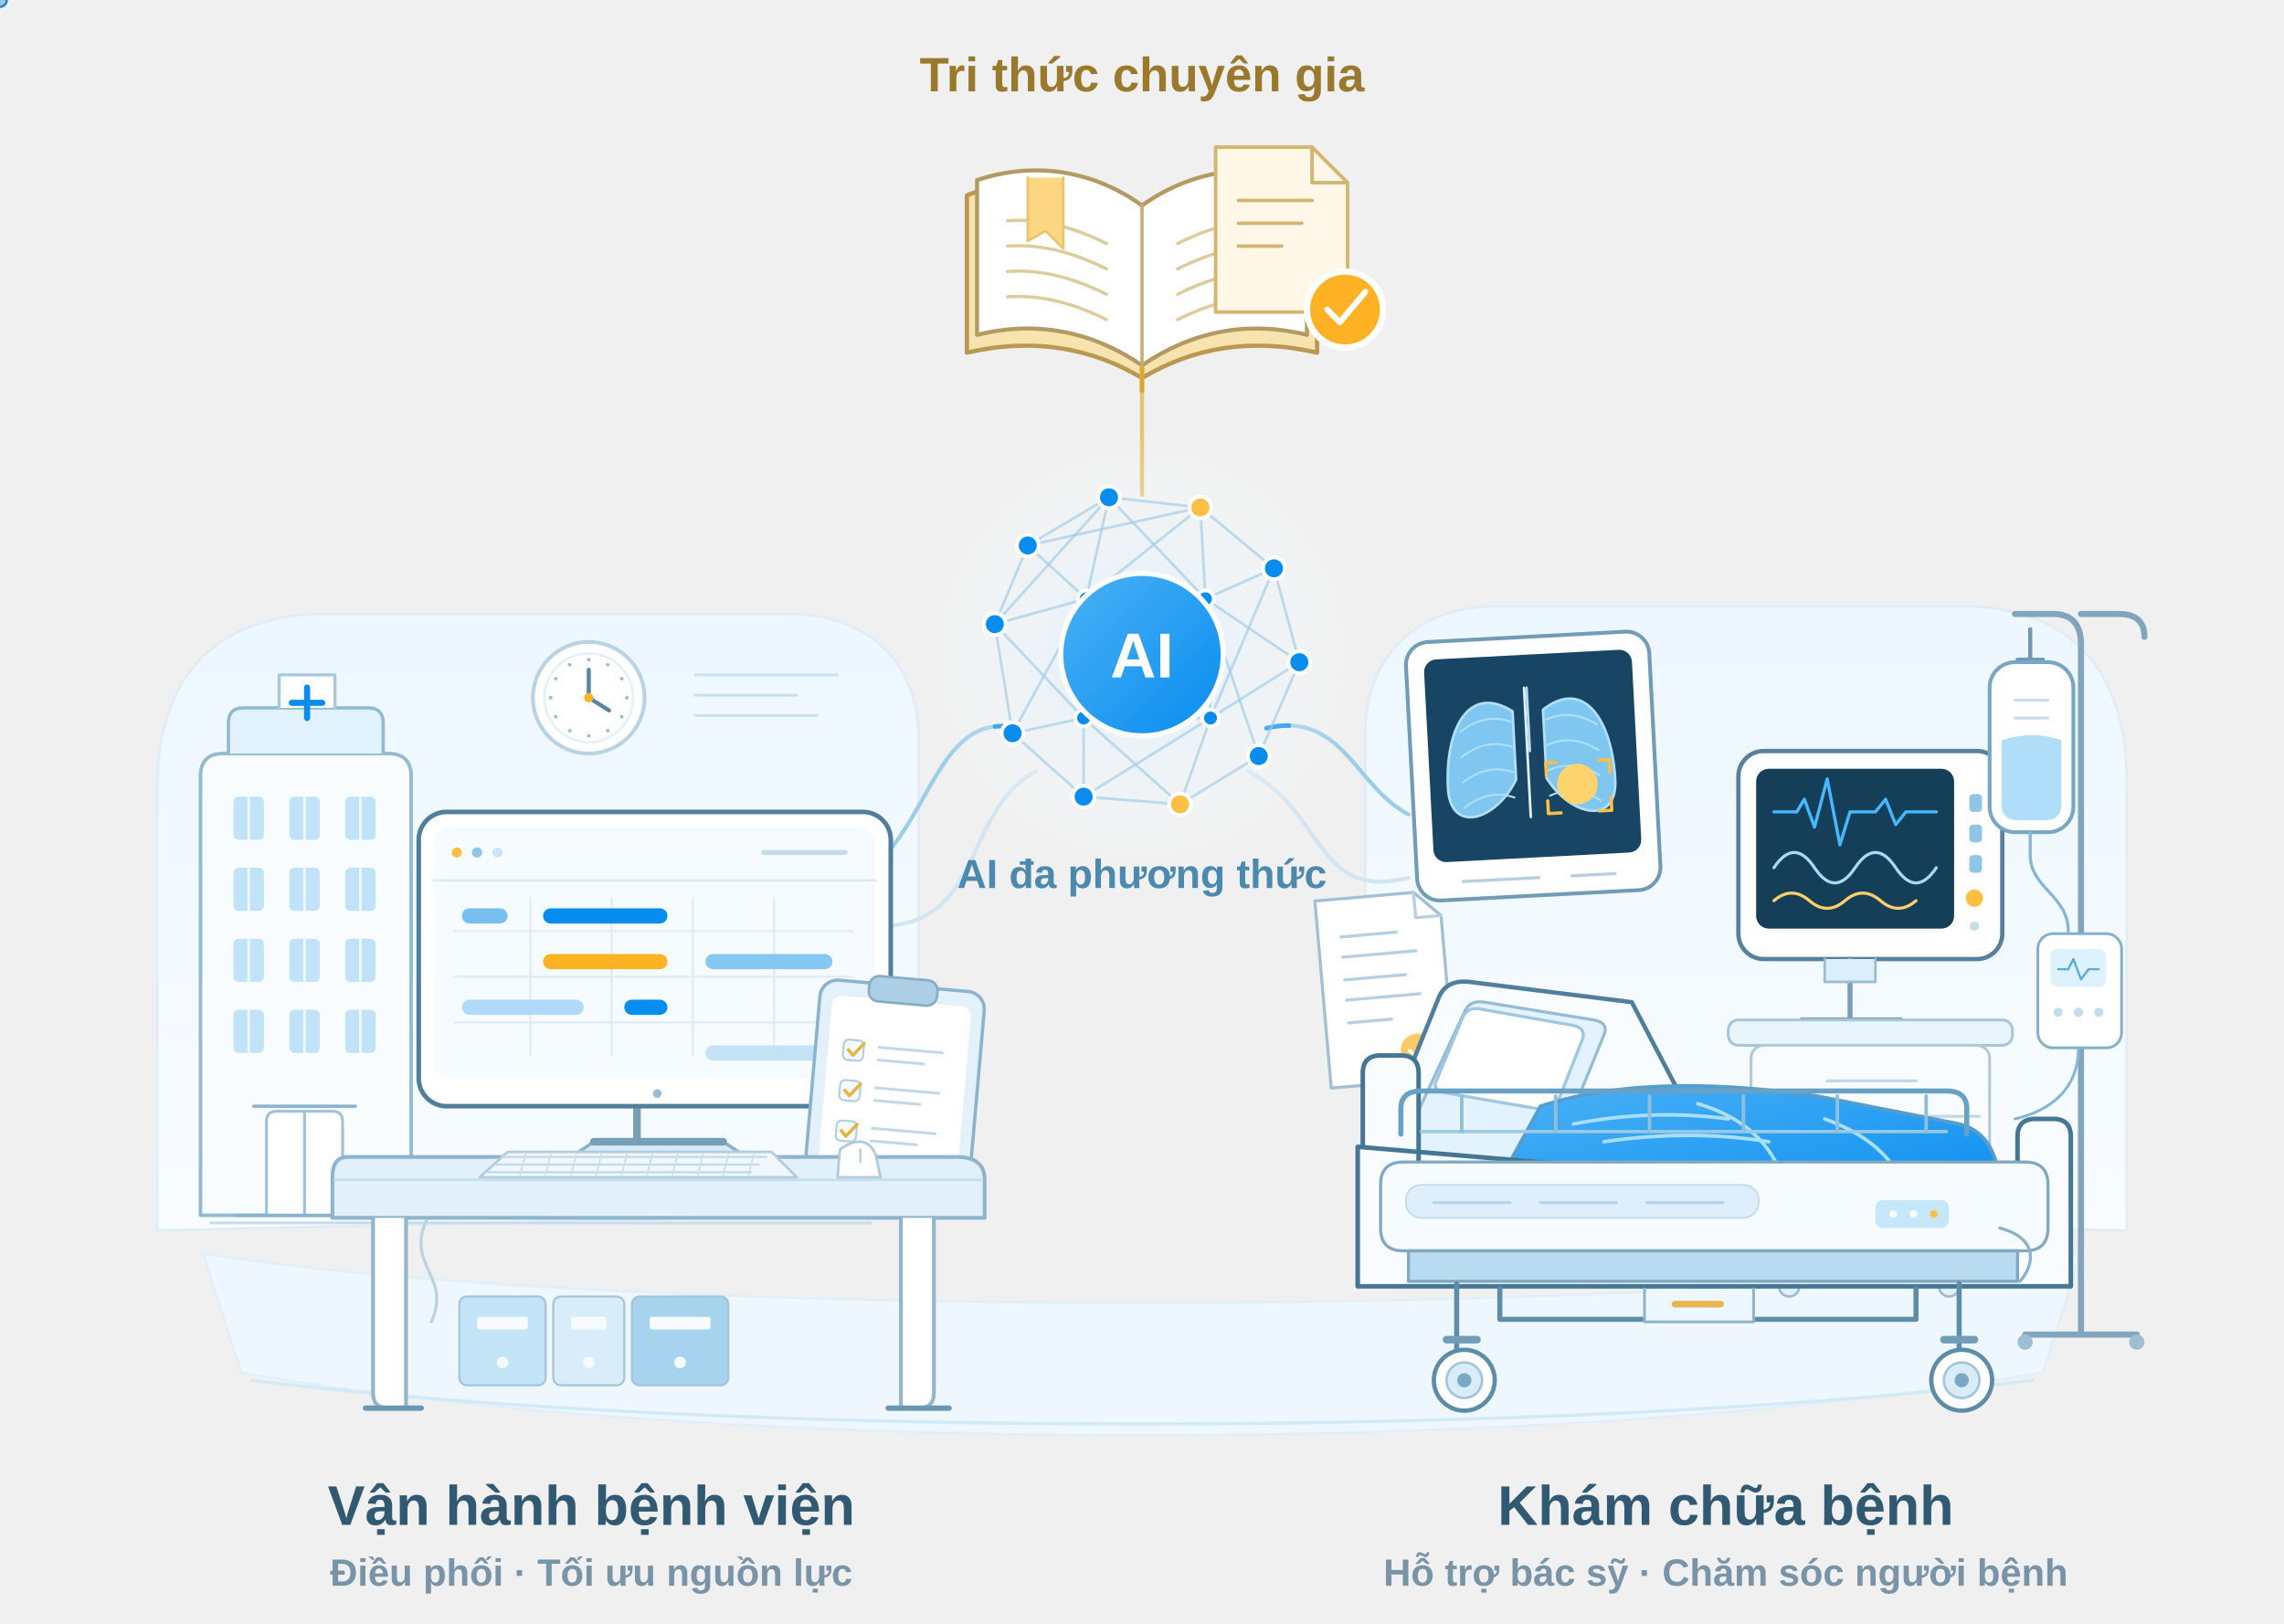
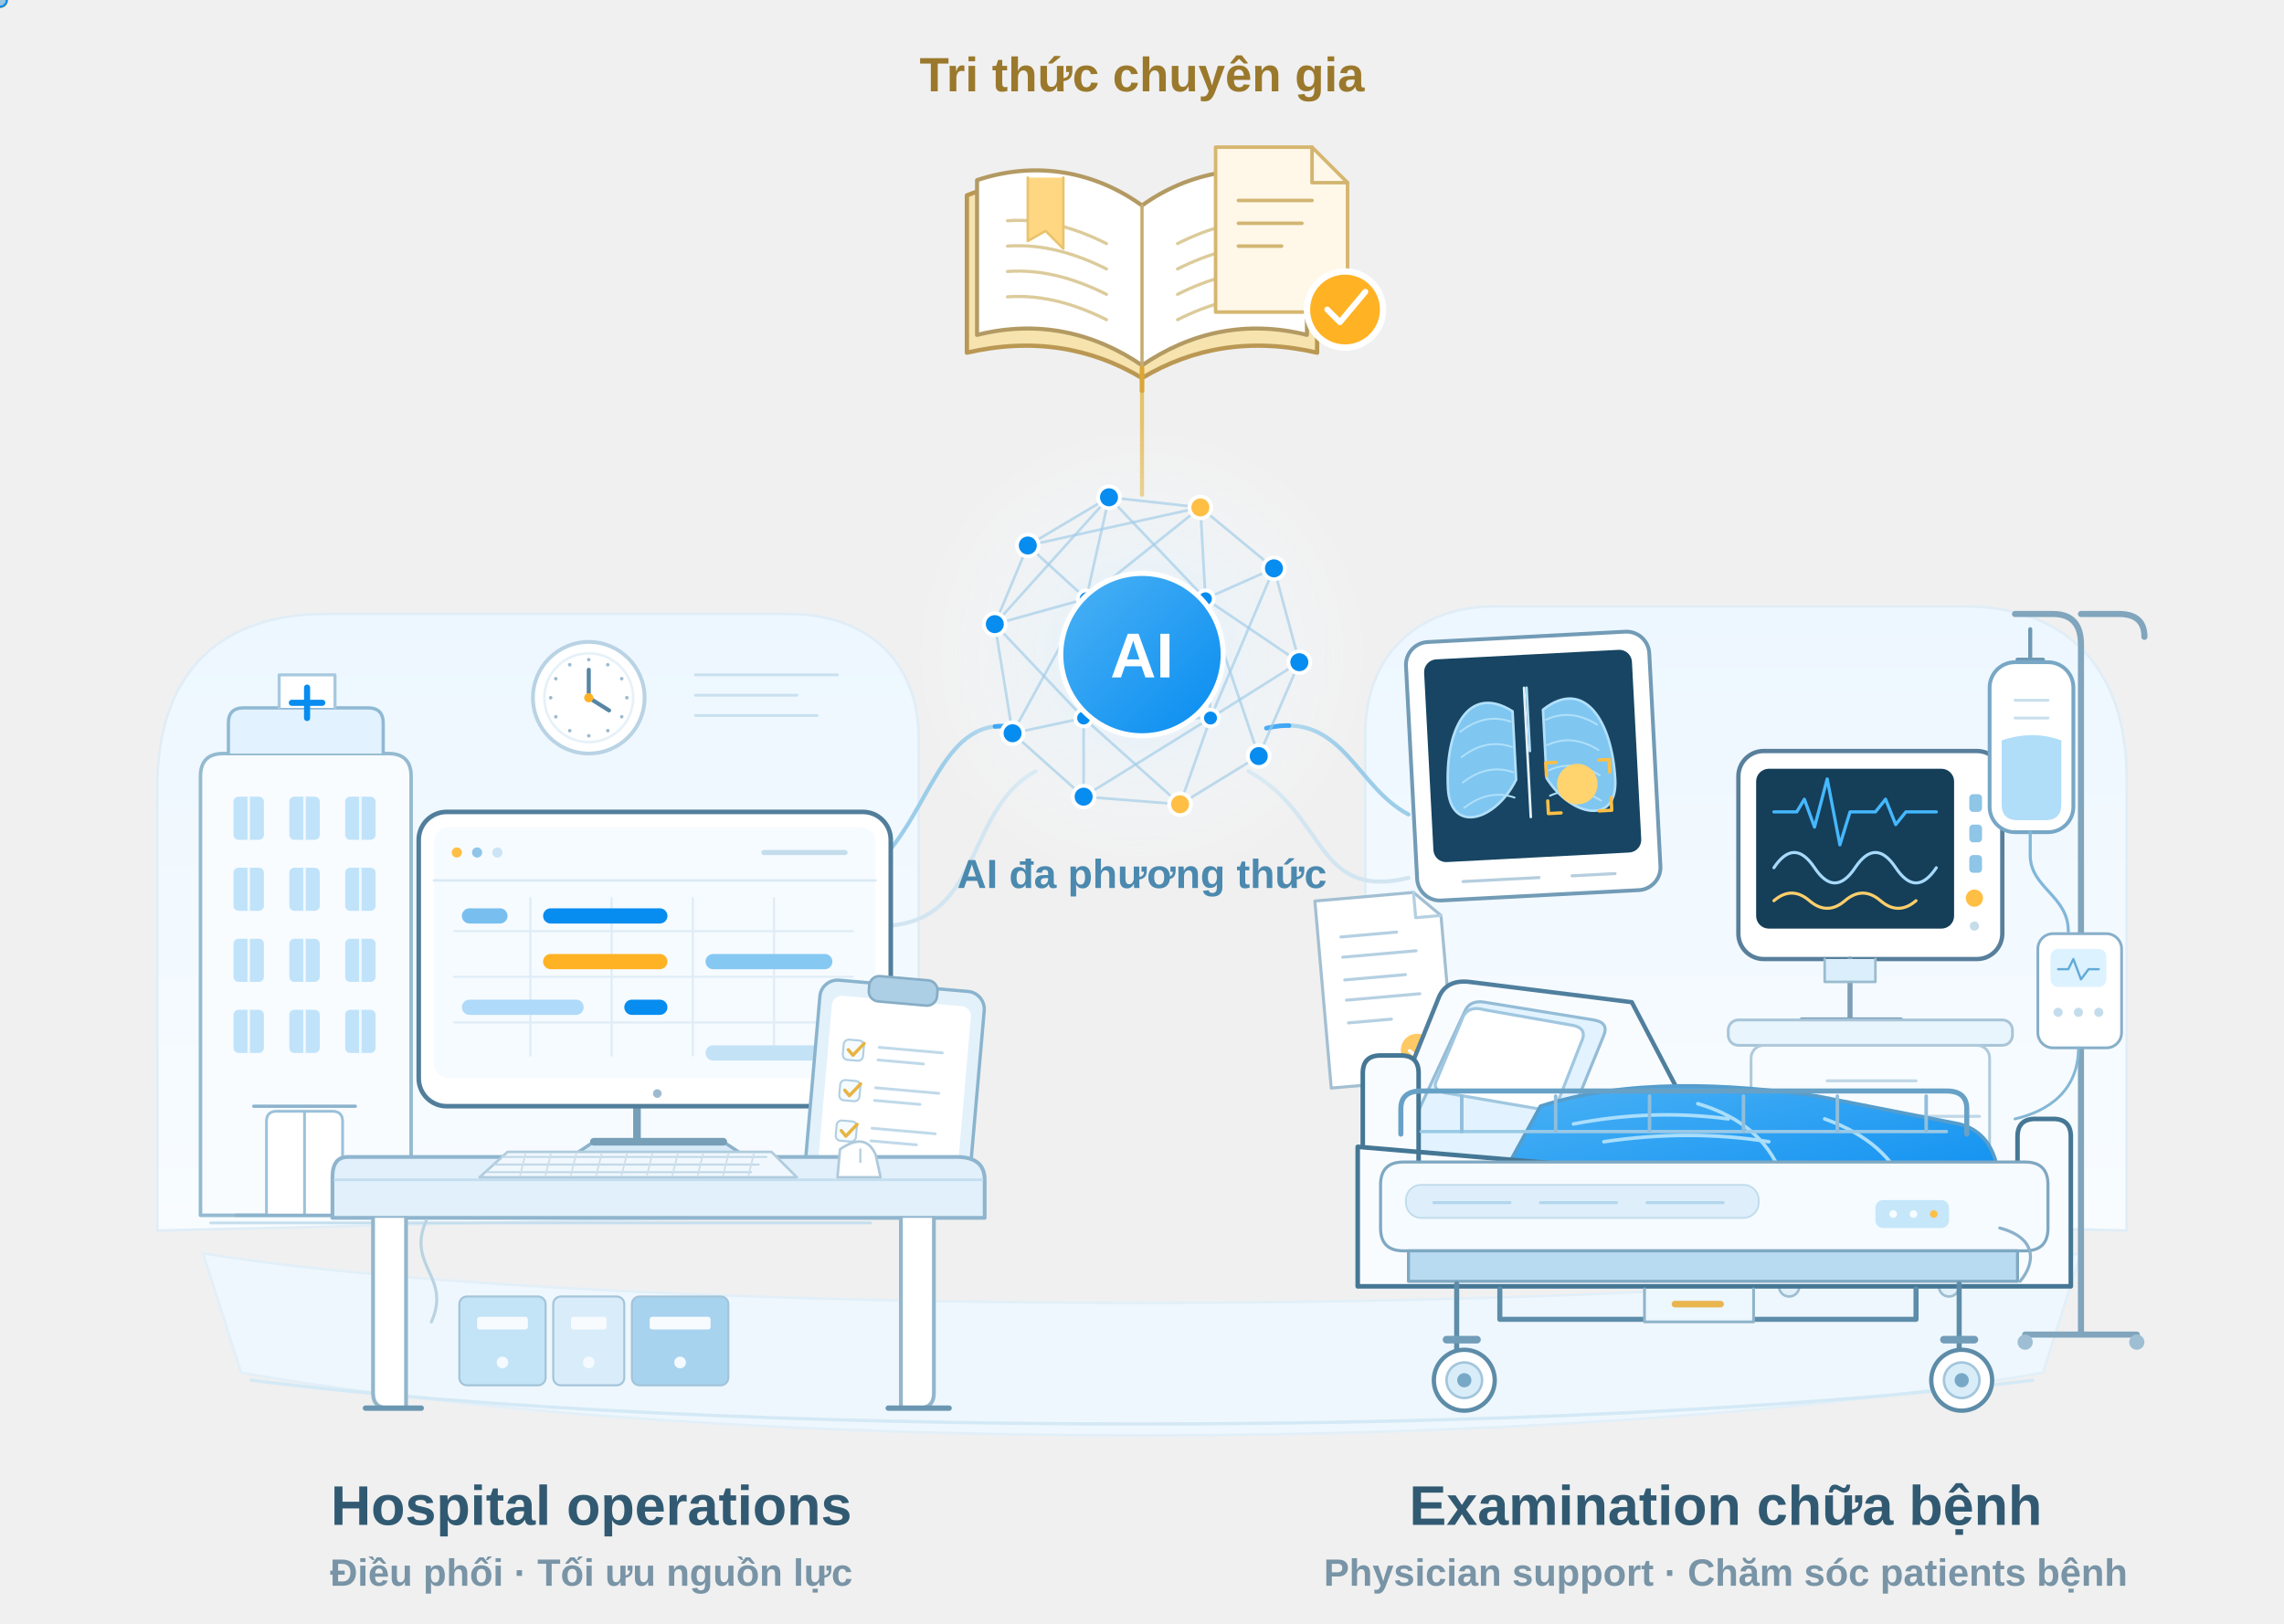
<svg xmlns="http://www.w3.org/2000/svg" xmlns:xlink="http://www.w3.org/1999/xlink" class="mc-ai-scene mc-h17" viewBox="0 0 900 640" role="img" aria-labelledby="mc-h17-title mc-h17-desc">
  <style>
.mc-h17 text{font-family:"Nunito Sans",Arial,sans-serif}
.mc-h17-live{animation:mcH17Live 5s ease-in-out infinite;animation-delay:var(--delay,0s)}
.mc-h17-allocation{transform-box:fill-box;transform-origin:left center;animation:mcH17Allocation 8s ease-in-out infinite}
.mc-h17-ecg{stroke-dasharray:150;animation:mcH17ECG 7.6s ease-in-out infinite}
.mc-h17-xai{animation:mcH17XAI 7.6s ease-in-out infinite}
.mc-h17-verified{stroke-dasharray:25;animation:mcH17Verified 7s ease-in-out infinite}
.mc-h17-flow{stroke-dasharray:9 85;animation:mcH17Flow 8s linear infinite}
.mc-h17-minute{transform-box:fill-box;transform-origin:2px 12px;animation:mcH17Minute 60s linear infinite}
@keyframes mcH17Live{0%,100%{opacity:.45}40%,70%{opacity:1}}
@keyframes mcH17Allocation{0%,10%,100%{transform:scaleX(.6)}40%,80%{transform:scaleX(1)}}
@keyframes mcH17ECG{0%,7%{stroke-dashoffset:150}66%,85%{stroke-dashoffset:0}100%{stroke-dashoffset:-150}}
@keyframes mcH17XAI{0%,100%{opacity:.35}40%,75%{opacity:.85}}
@keyframes mcH17Verified{0%,15%{stroke-dashoffset:25}45%,100%{stroke-dashoffset:0}}
@keyframes mcH17Flow{to{stroke-dashoffset:-188}}
@keyframes mcH17Minute{to{transform:rotate(360deg)}}
@media(prefers-reduced-motion:reduce){.mc-h17 *{animation:none!important}.mc-h17-packets{display:none}.mc-h17-ecg,.mc-h17-verified{stroke-dashoffset:0}}
@media print{.mc-h17 *{animation:none!important}.mc-h17-packets{display:none}.mc-h17-ecg,.mc-h17-verified{stroke-dashoffset:0}}
</style>
  <defs>
    <linearGradient id="mc-h17-wall" x1="0" y1="0" x2="0" y2="1">
      <stop stop-color="#edf7ff" />
      <stop offset="1" stop-color="#f8fcff" />
    </linearGradient>
    <linearGradient id="mc-h17-blue" x1="0" y1="0" x2="1" y2="1">
      <stop stop-color="#4cb2f5" />
      <stop offset="1" stop-color="#078cf0" />
    </linearGradient>
    <linearGradient id="mc-h17-gold" x1="0" y1="0" x2="1" y2="1">
      <stop stop-color="#ffe4a5" />
      <stop offset="1" stop-color="#ffbf45" />
    </linearGradient>
    <radialGradient id="mc-h17-core-wash">
      <stop stop-color="#d7efff" stop-opacity=".8" />
      <stop offset="1" stop-color="#fff" stop-opacity="0" />
    </radialGradient>
    <path id="mc-h17-expert-route" d="M450 145C450 164 450 177 450 195" />
    <path id="mc-h17-ops-route" d="M401 287C371 280 367 321 345 341" />
    <path id="mc-h17-care-route" d="M499 287C529 280 534 310 555 321" />
    <path id="mc-h17-ops-return" d="M345 365C388 366 379 320 408 304" />
    <path id="mc-h17-care-return" d="M555 346C518 355 523 321 492 304" />
  </defs>
  <path d="M62 485V310C62 264 88 242 128 242H311C342 242 362 261 362 291V478Z" fill="url(#mc-h17-wall)" stroke="#e0edf6" stroke-width="1" stroke-linecap="round" stroke-linejoin="round" />
  <path d="M538 478V289C538 258 559 239 589 239H774C815 239 838 264 838 307V485Z" fill="url(#mc-h17-wall)" stroke="#e0edf6" stroke-width="1" stroke-linecap="round" stroke-linejoin="round" />
  <path d="M80 494C240 520 660 520 820 494L805 541C617 574 283 574 95 541Z" fill="#eef7fd" stroke="#e2eff8" stroke-width="1" stroke-linecap="round" stroke-linejoin="round" />
  <path d="M99 544C282 567 615 567 801 544" fill="none" stroke="#d4e9f6" stroke-width="1.3" stroke-linecap="round" stroke-linejoin="round" />
  <path d="M83 482h260m214 0h259" fill="none" stroke="#c5deed" stroke-width="1.1" stroke-linecap="round" stroke-linejoin="round" />
  <text x="450" y="36" font-size="19" fill="#9b792c" font-weight="750" text-anchor="middle">Tri thức chuyên gia</text>
  <path d="M381 77C406 67 430 72 450 85 470 72 494 67 519 77V139C493 133 470 137 450 149 430 137 407 133 381 139Z" fill="#f6e3ae" stroke="#ba9853" stroke-width="1.7" stroke-linecap="round" stroke-linejoin="round" />
  <path d="M385 71C409 63 432 68 450 81 468 68 492 63 515 71V132C491 126 469 131 450 144 431 131 409 126 385 132Z" fill="#fff" stroke="#b39a63" stroke-width="1.6" stroke-linecap="round" stroke-linejoin="round" />
  <path d="M450 81v63" fill="none" stroke="#c5ac73" stroke-width="1.3" stroke-linecap="round" stroke-linejoin="round" />
  <path d="M397 87c14-1 27 3 39 9m28 0c12-6 25-10 39-9" fill="none" stroke="#dccb9b" stroke-width="1.25" stroke-linecap="round" stroke-linejoin="round" />
  <path d="M397 97c14-1 27 3 39 9m28 0c12-6 25-10 39-9" fill="none" stroke="#dccb9b" stroke-width="1.25" stroke-linecap="round" stroke-linejoin="round" />
  <path d="M397 107c14-1 27 3 39 9m28 0c12-6 25-10 39-9" fill="none" stroke="#dccb9b" stroke-width="1.25" stroke-linecap="round" stroke-linejoin="round" />
  <path d="M397 117c14-1 27 3 39 9m28 0c12-6 25-10 39-9" fill="none" stroke="#dccb9b" stroke-width="1.25" stroke-linecap="round" stroke-linejoin="round" />
  <path d="M405 70v25l7-4 7 7V70" fill="#ffd782" stroke="#eac36e" stroke-width="1" stroke-linecap="round" stroke-linejoin="round" />
  <path d="M479 58h38l14 14v51h-52Z" fill="#fff8e9" stroke="#d6b66f" stroke-width="1.4" stroke-linecap="round" stroke-linejoin="round" />
  <path d="M517 58v14h14m-43 7h29m-29 9h25m-25 9h17" fill="none" stroke="#d2b572" stroke-width="1.4" stroke-linecap="round" stroke-linejoin="round" />
  <circle cx="530" cy="122" r="15" fill="#ffb224" stroke="#fff" stroke-width="2.5" />
  <path d="m523 122 5 5 10-12" fill="none" stroke="#fff" stroke-width="2.3" stroke-linecap="round" stroke-linejoin="round" class="mc-h17-verified" />
  <use href="#mc-h17-expert-route" xlink:href="#mc-h17-expert-route" fill="none" stroke="#e6c36e" stroke-width="1.6" stroke-linecap="round" />
  <use href="#mc-h17-expert-route" xlink:href="#mc-h17-expert-route" fill="none" stroke="#dca535" stroke-width="1.8" stroke-linecap="round" class="mc-h17-flow" />
  <use href="#mc-h17-ops-route" xlink:href="#mc-h17-ops-route" fill="none" stroke="#9ccde9" stroke-width="1.6" stroke-linecap="round" />
  <use href="#mc-h17-ops-route" xlink:href="#mc-h17-ops-route" fill="none" stroke="#078cf0" stroke-width="1.8" stroke-linecap="round" class="mc-h17-flow" />
  <use href="#mc-h17-care-route" xlink:href="#mc-h17-care-route" fill="none" stroke="#9ccde9" stroke-width="1.6" stroke-linecap="round" />
  <use href="#mc-h17-care-route" xlink:href="#mc-h17-care-route" fill="none" stroke="#078cf0" stroke-width="1.8" stroke-linecap="round" class="mc-h17-flow" />
  <use href="#mc-h17-ops-return" xlink:href="#mc-h17-ops-return" fill="none" stroke="#d2e5f1" stroke-width="1.6" stroke-linecap="round" />
  <use href="#mc-h17-care-return" xlink:href="#mc-h17-care-return" fill="none" stroke="#d2e5f1" stroke-width="1.6" stroke-linecap="round" />
  <g transform="translate(79 274)">
    <path d="M0 205V32Q0 23 9 23H74Q83 23 83 32V205Z" fill="#f8fcff" stroke="#94bad0" stroke-width="1.4" stroke-linecap="round" stroke-linejoin="round" />
    <path d="M11 23V11q0-6 6-6h49q6 0 6 6v12" fill="#e2f2fe" stroke="#90b9d3" stroke-width="1.3" stroke-linecap="round" stroke-linejoin="round" />
    <path d="M31 5V-8h22V5" fill="#fff" stroke="#a7c9de" stroke-width="1.2" stroke-linecap="round" stroke-linejoin="round" />
    <path d="M42-3v12m-6-6h12" fill="none" stroke="#078cf0" stroke-width="2.4" stroke-linecap="round" stroke-linejoin="round" />
    <rect x="13" y="40" width="12" height="17" rx="2" fill="#c0e3fa" />
    <path d="M19 40v17" fill="none" stroke="#f2f9fe" stroke-width="1" stroke-linecap="round" stroke-linejoin="round" />
    <rect x="35" y="40" width="12" height="17" rx="2" fill="#c0e3fa" />
    <path d="M41 40v17" fill="none" stroke="#f2f9fe" stroke-width="1" stroke-linecap="round" stroke-linejoin="round" />
    <rect x="57" y="40" width="12" height="17" rx="2" fill="#c0e3fa" />
    <path d="M63 40v17" fill="none" stroke="#f2f9fe" stroke-width="1" stroke-linecap="round" stroke-linejoin="round" />
    <rect x="13" y="68" width="12" height="17" rx="2" fill="#c0e3fa" />
    <path d="M19 68v17" fill="none" stroke="#f2f9fe" stroke-width="1" stroke-linecap="round" stroke-linejoin="round" />
    <rect x="35" y="68" width="12" height="17" rx="2" fill="#c0e3fa" />
    <path d="M41 68v17" fill="none" stroke="#f2f9fe" stroke-width="1" stroke-linecap="round" stroke-linejoin="round" />
    <rect x="57" y="68" width="12" height="17" rx="2" fill="#c0e3fa" />
    <path d="M63 68v17" fill="none" stroke="#f2f9fe" stroke-width="1" stroke-linecap="round" stroke-linejoin="round" />
    <rect x="13" y="96" width="12" height="17" rx="2" fill="#c0e3fa" />
    <path d="M19 96v17" fill="none" stroke="#f2f9fe" stroke-width="1" stroke-linecap="round" stroke-linejoin="round" />
    <rect x="35" y="96" width="12" height="17" rx="2" fill="#c0e3fa" />
    <path d="M41 96v17" fill="none" stroke="#f2f9fe" stroke-width="1" stroke-linecap="round" stroke-linejoin="round" />
    <rect x="57" y="96" width="12" height="17" rx="2" fill="#c0e3fa" />
    <path d="M63 96v17" fill="none" stroke="#f2f9fe" stroke-width="1" stroke-linecap="round" stroke-linejoin="round" />
    <rect x="13" y="124" width="12" height="17" rx="2" fill="#c0e3fa" />
    <path d="M19 124v17" fill="none" stroke="#f2f9fe" stroke-width="1" stroke-linecap="round" stroke-linejoin="round" />
    <rect x="35" y="124" width="12" height="17" rx="2" fill="#c0e3fa" />
    <path d="M41 124v17" fill="none" stroke="#f2f9fe" stroke-width="1" stroke-linecap="round" stroke-linejoin="round" />
    <rect x="57" y="124" width="12" height="17" rx="2" fill="#c0e3fa" />
    <path d="M63 124v17" fill="none" stroke="#f2f9fe" stroke-width="1" stroke-linecap="round" stroke-linejoin="round" />
    <path d="M26 205v-37q0-4 4-4h22q4 0 4 4v37M41 164v41" fill="#fff" stroke="#9cc1d9" stroke-width="1.1" stroke-linecap="round" stroke-linejoin="round" />
    <path d="M21 162h40m-47 43h54" fill="none" stroke="#8cb3cd" stroke-width="1.3" stroke-linecap="round" stroke-linejoin="round" />
  </g>
  <circle cx="232" cy="275" r="22" fill="#fff" stroke="#b9d3e5" stroke-width="1.5" />
  <circle cx="232" cy="275" r="17.5" fill="#fff" stroke="#e6f1f8" stroke-width="1" />
  <circle cx="247.0" cy="275.0" r="0.7" fill="#9bbbd0" />
  <circle cx="244.99" cy="282.5" r="0.7" fill="#9bbbd0" />
  <circle cx="239.5" cy="287.99" r="0.7" fill="#9bbbd0" />
  <circle cx="232.0" cy="290.0" r="0.7" fill="#9bbbd0" />
  <circle cx="224.5" cy="287.99" r="0.7" fill="#9bbbd0" />
  <circle cx="219.01" cy="282.5" r="0.7" fill="#9bbbd0" />
  <circle cx="217.0" cy="275.0" r="0.7" fill="#9bbbd0" />
  <circle cx="219.01" cy="267.5" r="0.7" fill="#9bbbd0" />
  <circle cx="224.5" cy="262.01" r="0.7" fill="#9bbbd0" />
  <circle cx="232.0" cy="260.0" r="0.7" fill="#9bbbd0" />
  <circle cx="239.5" cy="262.01" r="0.7" fill="#9bbbd0" />
  <circle cx="244.99" cy="267.5" r="0.7" fill="#9bbbd0" />
  <path d="M232 275v-11m0 11 8 5" fill="none" stroke="#5686a3" stroke-width="1.6" stroke-linecap="round" stroke-linejoin="round" />
  <circle cx="232" cy="275" r="1.8" fill="#ffb224" />
  <path d="M274 266h56m-56 8h40m-40 8h48" fill="none" stroke="#c9e0ef" stroke-width="1.1" stroke-linecap="round" stroke-linejoin="round" />
  <g transform="translate(165 320)">
    <path d="M69 130h51l12 8H57Z" fill="#d6eaf8" stroke="#8bb2ca" stroke-width="1.3" stroke-linecap="round" stroke-linejoin="round" />
    <path d="M86 112v18m-17 0h51" fill="none" stroke="#789fb8" stroke-width="3" stroke-linecap="round" stroke-linejoin="round" />
    <rect x="0" y="0" width="186" height="116" rx="11" fill="#fff" stroke="#517e9b" stroke-width="1.8" />
    <rect x="6" y="6" width="174" height="99" rx="6" fill="#f6fbff" />
    <path d="M6 27h174" fill="none" stroke="#dbeaf4" stroke-width="1" stroke-linecap="round" stroke-linejoin="round" />
    <circle cx="15" cy="16" r="2" fill="#ffbe45" />
    <circle cx="23" cy="16" r="2" fill="#8fc5e9" />
    <circle cx="31" cy="16" r="2" fill="#cce4f5" />
    <path d="M136 16h32" fill="none" stroke="#c4ddec" stroke-width="2" stroke-linecap="round" stroke-linejoin="round" />
    <path d="M44 34v62" fill="none" stroke="#e1edf6" stroke-width="0.9" stroke-linecap="round" stroke-linejoin="round" />
    <path d="M76 34v62" fill="none" stroke="#e1edf6" stroke-width="0.9" stroke-linecap="round" stroke-linejoin="round" />
    <path d="M108 34v62" fill="none" stroke="#e1edf6" stroke-width="0.9" stroke-linecap="round" stroke-linejoin="round" />
    <path d="M140 34v62" fill="none" stroke="#e1edf6" stroke-width="0.9" stroke-linecap="round" stroke-linejoin="round" />
    <path d="M14 47h157" fill="none" stroke="#e1edf6" stroke-width="0.9" stroke-linecap="round" stroke-linejoin="round" />
    <path d="M14 65h157" fill="none" stroke="#e1edf6" stroke-width="0.9" stroke-linecap="round" stroke-linejoin="round" />
    <path d="M14 83h157" fill="none" stroke="#e1edf6" stroke-width="0.9" stroke-linecap="round" stroke-linejoin="round" />
    <rect x="17" y="38" width="18" height="6" rx="3" fill="#78bfef" />
    <rect x="49" y="38" width="49" height="6" rx="3" fill="#078cf0" />
    <rect x="113" y="56" width="50" height="6" rx="3" fill="#85c8f2" />
    <rect x="17" y="74" width="48" height="6" rx="3" fill="#afdafa" />
    <rect x="81" y="74" width="17" height="6" rx="3" fill="#078cf0" />
    <rect x="113" y="92" width="47" height="6" rx="3" fill="#c3e2f6" />
    <rect x="49" y="56" width="49" height="6" rx="3" fill="#ffb224" class="mc-h17-allocation" />
    <circle cx="94" cy="111" r="1.7" fill="#9dbbd0" />
  </g>
  <g transform="translate(320 388) rotate(5 28 41)">
    <rect x="0" y="0" width="65" height="88" rx="7" fill="#e3f1fb" stroke="#8ab4ce" stroke-width="1.3" />
    <rect x="5" y="6" width="55" height="76" rx="4" fill="#fff" />
    <rect x="19" y="-3" width="27" height="10" rx="4" fill="#accfe6" stroke="#87adc5" stroke-width="1" />
    <rect x="11" y="23" width="8" height="8" rx="2" fill="#f5fbff" stroke="#b2d0e3" stroke-width="0.8" />
    <path d="m13 27 2 2 4-5" fill="none" stroke="#e7b443" stroke-width="1.3" stroke-linecap="round" stroke-linejoin="round" />
    <path d="M25 25h25m-25 5h18" fill="none" stroke="#c0d9e9" stroke-width="1.1" stroke-linecap="round" stroke-linejoin="round" />
    <rect x="11" y="39" width="8" height="8" rx="2" fill="#f5fbff" stroke="#b2d0e3" stroke-width="0.8" />
    <path d="m13 43 2 2 4-5" fill="none" stroke="#e7b443" stroke-width="1.3" stroke-linecap="round" stroke-linejoin="round" />
    <path d="M25 41h25m-25 5h18" fill="none" stroke="#c0d9e9" stroke-width="1.1" stroke-linecap="round" stroke-linejoin="round" />
    <rect x="11" y="55" width="8" height="8" rx="2" fill="#f5fbff" stroke="#b2d0e3" stroke-width="0.8" />
    <path d="m13 59 2 2 4-5" fill="none" stroke="#e7b443" stroke-width="1.3" stroke-linecap="round" stroke-linejoin="round" />
    <path d="M25 57h25m-25 5h18" fill="none" stroke="#c0d9e9" stroke-width="1.1" stroke-linecap="round" stroke-linejoin="round" />
    <path d="M12 73h39" fill="none" stroke="#d8e7f1" stroke-width="1.1" stroke-linecap="round" stroke-linejoin="round" />
  </g>
  <path d="M137 456H377Q388 456 388 465V480H131V464Q131 456 137 456Z" fill="#e1f0fb" stroke="#8fb5ce" stroke-width="1.5" stroke-linecap="round" stroke-linejoin="round" />
  <path d="M132 465h255" fill="none" stroke="#c3deef" stroke-width="1" stroke-linecap="round" stroke-linejoin="round" />
  <path d="M147 480v69q0 6 6 6h7V480m195 0v75h7q6 0 6-6v-69" fill="#fff" stroke="#93b6cb" stroke-width="1.5" stroke-linecap="round" stroke-linejoin="round" />
  <path d="M144 555h22m184 0h24" fill="none" stroke="#6a96b1" stroke-width="2.1" stroke-linecap="round" stroke-linejoin="round" />
  <path d="M200 454h104l10 10H189Z" fill="#f1f8fd" stroke="#b0ccde" stroke-width="1" stroke-linecap="round" stroke-linejoin="round" />
  <path d="M198 456h104" fill="none" stroke="#c2d9e8" stroke-width="0.8" stroke-linecap="round" stroke-linejoin="round" />
  <path d="M195 459h104" fill="none" stroke="#c2d9e8" stroke-width="0.8" stroke-linecap="round" stroke-linejoin="round" />
  <path d="M192 462h104" fill="none" stroke="#c2d9e8" stroke-width="0.8" stroke-linecap="round" stroke-linejoin="round" />
  <path d="M207 455l-2 8" fill="none" stroke="#cfdfec" stroke-width="0.7" stroke-linecap="round" stroke-linejoin="round" />
  <path d="M217 455l-2 8" fill="none" stroke="#cfdfec" stroke-width="0.7" stroke-linecap="round" stroke-linejoin="round" />
  <path d="M227 455l-2 8" fill="none" stroke="#cfdfec" stroke-width="0.7" stroke-linecap="round" stroke-linejoin="round" />
  <path d="M237 455l-2 8" fill="none" stroke="#cfdfec" stroke-width="0.7" stroke-linecap="round" stroke-linejoin="round" />
  <path d="M247 455l-2 8" fill="none" stroke="#cfdfec" stroke-width="0.7" stroke-linecap="round" stroke-linejoin="round" />
  <path d="M257 455l-2 8" fill="none" stroke="#cfdfec" stroke-width="0.7" stroke-linecap="round" stroke-linejoin="round" />
  <path d="M267 455l-2 8" fill="none" stroke="#cfdfec" stroke-width="0.7" stroke-linecap="round" stroke-linejoin="round" />
  <path d="M277 455l-2 8" fill="none" stroke="#cfdfec" stroke-width="0.7" stroke-linecap="round" stroke-linejoin="round" />
  <path d="M287 455l-2 8" fill="none" stroke="#cfdfec" stroke-width="0.7" stroke-linecap="round" stroke-linejoin="round" />
  <path d="M297 455l-2 8" fill="none" stroke="#cfdfec" stroke-width="0.7" stroke-linecap="round" stroke-linejoin="round" />
  <path d="M331 453q10-7 14 2l2 9h-17Z" fill="#fff" stroke="#aecadc" stroke-width="1" stroke-linecap="round" stroke-linejoin="round" />
  <path d="M339 453v5" fill="none" stroke="#b4cddd" stroke-width="0.8" stroke-linecap="round" stroke-linejoin="round" />
  <path d="M168 481c-8 18 10 22 2 40" fill="none" stroke="#bad3e3" stroke-width="1.2" stroke-linecap="round" stroke-linejoin="round" />
  <rect x="181" y="511" width="34" height="35" rx="3" fill="#c3e3f7" stroke="#a3c4d9" stroke-width="0.8" />
  <rect x="188" y="519" width="20" height="5" rx="1" fill="#f7fbfe" />
  <circle cx="198.0" cy="537" r="2.3" fill="#f4faff" />
  <rect x="218" y="511" width="28" height="35" rx="3" fill="#d9ecf9" stroke="#a3c4d9" stroke-width="0.8" />
  <rect x="225" y="519" width="14" height="5" rx="1" fill="#f7fbfe" />
  <circle cx="232.0" cy="537" r="2.3" fill="#f4faff" />
  <rect x="249" y="511" width="38" height="35" rx="3" fill="#a8d3ef" stroke="#a3c4d9" stroke-width="0.8" />
  <rect x="256" y="519" width="24" height="5" rx="1" fill="#f7fbfe" />
  <circle cx="268.0" cy="537" r="2.3" fill="#f4faff" />
  <g transform="translate(556 251) rotate(-3 47 48)">
    <rect x="0" y="0" width="96" height="102" rx="9" fill="#fff" stroke="#729bb6" stroke-width="1.5" />
    <rect x="7" y="7" width="82" height="80" rx="5" fill="#174563" />
    <path d="M47 20v25m-6-16c-17-12-27 6-27 29 0 18 18 14 27-2Zm12 0c17-12 27 6 27 29 0 18-18 14-27-2Z" fill="#7fc6f1" stroke="#b2e0fa" stroke-width="1" stroke-linecap="round" stroke-linejoin="round" />
    <path d="M20 36q10-7 20-3m14 0q10-4 20 3" fill="none" stroke="#afdff9" stroke-width="0.75" stroke-linecap="round" stroke-linejoin="round" />
    <path d="M20 46q10-7 20-3m14 0q10-4 20 3" fill="none" stroke="#afdff9" stroke-width="0.75" stroke-linecap="round" stroke-linejoin="round" />
    <path d="M20 56q10-7 20-3m14 0q10-4 20 3" fill="none" stroke="#afdff9" stroke-width="0.75" stroke-linecap="round" stroke-linejoin="round" />
    <path d="M20 66q10-7 20-3m14 0q10-4 20 3" fill="none" stroke="#afdff9" stroke-width="0.75" stroke-linecap="round" stroke-linejoin="round" />
    <path d="M46 20v51" fill="none" stroke="#e3f2fb" stroke-width="1" stroke-linecap="round" stroke-linejoin="round" />
    <circle cx="65" cy="59" r="8" fill="#ffd36e" class="mc-h17-xai" />
    <path d="M57 50h-4v5m21-5h4v5m-25 10v5h5m20-5v5h-5" fill="none" stroke="#ffbf45" stroke-width="1.3" stroke-linecap="round" stroke-linejoin="round" />
    <path d="M18 95h30m13 0h17" fill="none" stroke="#b6cede" stroke-width="1.2" stroke-linecap="round" stroke-linejoin="round" />
  </g>
  <g transform="translate(521 353) rotate(-5 23 34)">
    <path d="M0 0h39l10 10v64H0Z" fill="#fff" stroke="#a3bfd2" stroke-width="1.2" stroke-linecap="round" stroke-linejoin="round" />
    <path d="M39 0v10h10m-40 5h22m-22 8h29m-29 9h24m-24 8h29m-29 9h17" fill="none" stroke="#b5d0e2" stroke-width="1.2" stroke-linecap="round" stroke-linejoin="round" />
    <circle cx="35" cy="62" r="7" fill="#ffca65" stroke="#fff" stroke-width="1.2" />
    <path d="m32 62 2 2 4-5" fill="none" stroke="#fff" stroke-width="1.3" stroke-linecap="round" stroke-linejoin="round" />
  </g>
  <g transform="translate(685 296)">
    <rect x="0" y="0" width="104" height="82" rx="10" fill="#fff" stroke="#587f9b" stroke-width="1.7" />
    <rect x="7" y="7" width="78" height="63" rx="5" fill="#153e59" />
    <path d="M14 24h9l3-5 4 11 5-19 5 26 4-13h10l4-5 4 10 4-5h12" fill="none" stroke="#45b8ff" stroke-width="1.25" stroke-linecap="round" stroke-linejoin="round" class="mc-h17-ecg" />
    <path d="M14 46q8-12 16 0t16 0t16 0t16 0" fill="none" stroke="#a7dafa" stroke-width="1.2" stroke-linecap="round" stroke-linejoin="round" />
    <path d="M14 59q7-6 14 0t14 0t14 0t14 0" fill="none" stroke="#ffcf6b" stroke-width="1.2" stroke-linecap="round" stroke-linejoin="round" />
    <rect x="91" y="17" width="5" height="7" rx="1.5" fill="#8fc5e6" />
    <rect x="91" y="29" width="5" height="7" rx="1.5" fill="#8fc5e6" />
    <rect x="91" y="41" width="5" height="7" rx="1.5" fill="#8fc5e6" />
    <circle cx="93" cy="58" r="3.4" fill="#ffbf45" />
    <circle cx="93" cy="69" r="1.8" fill="#c5dce9" />
    <path d="M44 82v24m-19 0h39" fill="none" stroke="#7b9fb8" stroke-width="2" stroke-linecap="round" stroke-linejoin="round" />
    <path d="M34 82v9h20v-9" fill="#dbeefb" stroke="#9abccf" stroke-width="1" stroke-linecap="round" stroke-linejoin="round" />
  </g>
  <rect x="681" y="402" width="112" height="10" rx="4" fill="#e8f5fd" stroke="#a8c5d8" stroke-width="1.1" />
  <rect x="690" y="412" width="94" height="75" rx="5" fill="#f8fcff" stroke="#afcadb" stroke-width="1.1" />
  <path d="M694 440h86m-60-14h35" fill="none" stroke="#c1d8e7" stroke-width="1.2" stroke-linecap="round" stroke-linejoin="round" />
  <path d="M705 487v17m63-17v17" fill="none" stroke="#9fbdd0" stroke-width="1.4" stroke-linecap="round" stroke-linejoin="round" />
  <circle cx="705" cy="507" r="4" fill="#e1f0fa" stroke="#9ebdd1" stroke-width="1" />
  <circle cx="768" cy="507" r="4" fill="#e1f0fa" stroke="#9ebdd1" stroke-width="1" />
  <path d="M820 254v272m-22 0h44m-22-272q0-12-11-12h-15m26 0h15q10 0 10 9" fill="none" stroke="#80a5bd" stroke-width="2.4" stroke-linecap="round" stroke-linejoin="round" />
  <circle cx="798" cy="529" r="3" fill="#9ebfd3" />
  <circle cx="842" cy="529" r="3" fill="#9ebfd3" />
  <path d="M800 248v12m-5 0h10" fill="none" stroke="#6f99b4" stroke-width="1.6" stroke-linecap="round" stroke-linejoin="round" />
  <rect x="784" y="261" width="33" height="67" rx="10" fill="#fff" stroke="#78a7c6" stroke-width="1.5" />
  <path d="M789 292q12-4 23 0v25q0 6-6 6h-11q-6 0-6-6Z" fill="#b0ddf8" stroke="#b0ddf8" stroke-width="0.5" stroke-linecap="round" stroke-linejoin="round" />
  <path d="M794 276h13m-13 7h13" fill="none" stroke="#c8deed" stroke-width="1.1" stroke-linecap="round" stroke-linejoin="round" />
  <path d="M800 328v9c0 13 15 16 15 30" fill="none" stroke="#82b7d9" stroke-width="1.2" stroke-linecap="round" stroke-linejoin="round" />
  <rect x="803" y="368" width="33" height="45" rx="6" fill="#fff" stroke="#88afc9" stroke-width="1.1" />
  <rect x="808" y="374" width="22" height="15" rx="3" fill="#ddf2ff" />
  <path d="M811 382h4l2-4 3 8 3-4h4" fill="none" stroke="#62abd7" stroke-width="0.9" stroke-linecap="round" stroke-linejoin="round" />
  <circle cx="811" cy="399" r="1.8" fill="#c4ddec" />
  <circle cx="819" cy="399" r="1.8" fill="#c4ddec" />
  <circle cx="827" cy="399" r="1.8" fill="#c4ddec" />
  <path d="M819 413c0 17-12 25-25 28" fill="none" stroke="#84b7d5" stroke-width="1.1" stroke-linecap="round" stroke-linejoin="round" />
  <path d="M540 460l27-67q3-7 12-6l64 8 34 65Z" fill="#f9fcff" stroke="#507f9e" stroke-width="1.7" stroke-linecap="round" stroke-linejoin="round" />
  <path d="M550 457l27-58q2-5 8-4l43 7q6 1 4 6l-20 49Z" fill="#e2f3ff" stroke="#94bcd6" stroke-width="1.2" stroke-linecap="round" stroke-linejoin="round" />
  <path d="M566 426l10-24q2-6 9-4l34 6q7 1 4 7l-9 23q-2 4-8 3l-35-6q-7-1-5-5Z" fill="#fff" stroke="#a0c7e0" stroke-width="1.2" stroke-linecap="round" stroke-linejoin="round" />
  <path d="M607 436C641 425 681 427 716 432L772 443Q784 446 787 460L793 478H584Z" fill="url(#mc-h17-blue)" stroke="#559dcc" stroke-width="1.4" stroke-linecap="round" stroke-linejoin="round" />
  <path d="M620 443q31-6 61-2m-49 9q34-5 65 0m-28-15q27 8 34 31m16-25q25 9 32 28" fill="none" stroke="#a9defc" stroke-width="1.4" stroke-linecap="round" stroke-linejoin="round" />
  <path d="M585 464H789v20H578Z" fill="#d4ebfb" stroke="#77a9ca" stroke-width="1.3" stroke-linecap="round" stroke-linejoin="round" />
  <path d="M579 471h209" fill="none" stroke="#eff9ff" stroke-width="1.2" stroke-linecap="round" stroke-linejoin="round" />
  <path d="M537 452v-29q0-7 7-7h8q7 0 7 7v60m236-9v-26q0-7 7-7h7q7 0 7 7v59H535V452Z" fill="#f9fcff" stroke="#457795" stroke-width="1.8" stroke-linecap="round" stroke-linejoin="round" />
  <path d="M553 458H798Q807 458 807 467V484Q807 493 798 493H553Q544 493 544 484V467Q544 458 553 458Z" fill="#f5fbff" stroke="#7fa8c2" stroke-width="1.2" stroke-linecap="round" stroke-linejoin="round" />
  <rect x="554" y="467" width="139" height="13" rx="6" fill="#deeffb" stroke="#c1dceb" stroke-width="0.7" />
  <path d="M565 474h30m12 0h30m12 0h30" fill="none" stroke="#b3d6eb" stroke-width="1.2" stroke-linecap="round" stroke-linejoin="round" />
  <path d="M555 493h240v12H555Z" fill="#b9dbf1" stroke="#7fa8c2" stroke-width="1.2" stroke-linecap="round" stroke-linejoin="round" />
  <path d="M552 447v-10q0-7 8-7h207q8 0 8 7v10" fill="none" stroke="#68a1c6" stroke-width="2" stroke-linecap="round" stroke-linejoin="round" />
  <path d="M560 446h207" fill="none" stroke="#9ac9e6" stroke-width="1.3" stroke-linecap="round" stroke-linejoin="round" />
  <path d="M576 432v14" fill="none" stroke="#91bedb" stroke-width="1.4" stroke-linecap="round" stroke-linejoin="round" />
  <path d="M613 432v14" fill="none" stroke="#91bedb" stroke-width="1.4" stroke-linecap="round" stroke-linejoin="round" />
  <path d="M650 432v14" fill="none" stroke="#91bedb" stroke-width="1.4" stroke-linecap="round" stroke-linejoin="round" />
  <path d="M687 432v14" fill="none" stroke="#91bedb" stroke-width="1.4" stroke-linecap="round" stroke-linejoin="round" />
  <path d="M724 432v14" fill="none" stroke="#91bedb" stroke-width="1.4" stroke-linecap="round" stroke-linejoin="round" />
  <path d="M759 432v14" fill="none" stroke="#91bedb" stroke-width="1.4" stroke-linecap="round" stroke-linejoin="round" />
  <path d="M574 506v29m198-29v29m-181-27v12h164v-12" fill="none" stroke="#5d8da9" stroke-width="2" stroke-linecap="round" stroke-linejoin="round" />
  <path d="M570 528h12m184 0h12" fill="none" stroke="#719db9" stroke-width="3" stroke-linecap="round" stroke-linejoin="round" />
  <circle cx="577" cy="544" r="12" fill="#fff" stroke="#5d8ca8" stroke-width="1.7" />
  <circle cx="577" cy="544" r="7" fill="#d9edf9" stroke="#a2c6dd" stroke-width="1" />
  <circle cx="577" cy="544" r="2.8" fill="#77a9c7" />
  <circle cx="773" cy="544" r="12" fill="#fff" stroke="#5d8ca8" stroke-width="1.7" />
  <circle cx="773" cy="544" r="7" fill="#d9edf9" stroke="#a2c6dd" stroke-width="1" />
  <circle cx="773" cy="544" r="2.8" fill="#77a9c7" />
  <path d="M648 508v13h43v-13" fill="#edf7fe" stroke="#8fb4cb" stroke-width="1.1" stroke-linecap="round" stroke-linejoin="round" />
  <path d="M660 514h18" fill="none" stroke="#e9b54e" stroke-width="2.6" stroke-linecap="round" stroke-linejoin="round" />
  <rect x="739" y="473" width="29" height="11" rx="3" fill="#c6e6fa" />
  <circle cx="746" cy="478.5" r="1.5" fill="#f8fcff" />
  <circle cx="754" cy="478.5" r="1.5" fill="#f8fcff" />
  <circle cx="762" cy="478.5" r="1.5" fill="#ffbf45" />
  <path d="M788 484c15 4 14 14 8 21" fill="none" stroke="#8cb1c9" stroke-width="1.2" stroke-linecap="round" stroke-linejoin="round" />
  <circle cx="450" cy="258" r="91" fill="url(#mc-h17-core-wash)" />
  <path d="M392 246 405 215" fill="none" stroke="#9fcbe7" stroke-width="1.05" stroke-linecap="round" stroke-linejoin="round" opacity=".65" />
  <path d="M392 246 437 196" fill="none" stroke="#9fcbe7" stroke-width="1.05" stroke-linecap="round" stroke-linejoin="round" opacity=".65" />
  <path d="M392 246 399 289" fill="none" stroke="#9fcbe7" stroke-width="1.05" stroke-linecap="round" stroke-linejoin="round" opacity=".65" />
  <path d="M392 246 428 236" fill="none" stroke="#9fcbe7" stroke-width="1.05" stroke-linecap="round" stroke-linejoin="round" opacity=".65" />
  <path d="M392 246 427 283" fill="none" stroke="#9fcbe7" stroke-width="1.05" stroke-linecap="round" stroke-linejoin="round" opacity=".65" />
  <path d="M405 215 437 196" fill="none" stroke="#9fcbe7" stroke-width="1.05" stroke-linecap="round" stroke-linejoin="round" opacity=".65" />
  <path d="M405 215 473 200" fill="none" stroke="#9fcbe7" stroke-width="1.05" stroke-linecap="round" stroke-linejoin="round" opacity=".65" />
  <path d="M405 215 428 236" fill="none" stroke="#9fcbe7" stroke-width="1.05" stroke-linecap="round" stroke-linejoin="round" opacity=".65" />
  <path d="M437 196 473 200" fill="none" stroke="#9fcbe7" stroke-width="1.05" stroke-linecap="round" stroke-linejoin="round" opacity=".65" />
  <path d="M437 196 428 236" fill="none" stroke="#9fcbe7" stroke-width="1.05" stroke-linecap="round" stroke-linejoin="round" opacity=".65" />
  <path d="M437 196 475 236" fill="none" stroke="#9fcbe7" stroke-width="1.05" stroke-linecap="round" stroke-linejoin="round" opacity=".65" />
  <path d="M473 200 502 224" fill="none" stroke="#9fcbe7" stroke-width="1.05" stroke-linecap="round" stroke-linejoin="round" opacity=".65" />
  <path d="M473 200 428 236" fill="none" stroke="#9fcbe7" stroke-width="1.05" stroke-linecap="round" stroke-linejoin="round" opacity=".65" />
  <path d="M473 200 475 236" fill="none" stroke="#9fcbe7" stroke-width="1.05" stroke-linecap="round" stroke-linejoin="round" opacity=".65" />
  <path d="M502 224 512 261" fill="none" stroke="#9fcbe7" stroke-width="1.05" stroke-linecap="round" stroke-linejoin="round" opacity=".65" />
  <path d="M502 224 475 236" fill="none" stroke="#9fcbe7" stroke-width="1.05" stroke-linecap="round" stroke-linejoin="round" opacity=".65" />
  <path d="M502 224 477 283" fill="none" stroke="#9fcbe7" stroke-width="1.05" stroke-linecap="round" stroke-linejoin="round" opacity=".65" />
  <path d="M512 261 496 298" fill="none" stroke="#9fcbe7" stroke-width="1.05" stroke-linecap="round" stroke-linejoin="round" opacity=".65" />
  <path d="M512 261 475 236" fill="none" stroke="#9fcbe7" stroke-width="1.05" stroke-linecap="round" stroke-linejoin="round" opacity=".65" />
  <path d="M512 261 477 283" fill="none" stroke="#9fcbe7" stroke-width="1.05" stroke-linecap="round" stroke-linejoin="round" opacity=".65" />
  <path d="M496 298 465 317" fill="none" stroke="#9fcbe7" stroke-width="1.05" stroke-linecap="round" stroke-linejoin="round" opacity=".65" />
  <path d="M496 298 475 236" fill="none" stroke="#9fcbe7" stroke-width="1.05" stroke-linecap="round" stroke-linejoin="round" opacity=".65" />
  <path d="M465 317 427 314" fill="none" stroke="#9fcbe7" stroke-width="1.05" stroke-linecap="round" stroke-linejoin="round" opacity=".65" />
  <path d="M465 317 477 283" fill="none" stroke="#9fcbe7" stroke-width="1.05" stroke-linecap="round" stroke-linejoin="round" opacity=".65" />
  <path d="M465 317 427 283" fill="none" stroke="#9fcbe7" stroke-width="1.05" stroke-linecap="round" stroke-linejoin="round" opacity=".65" />
  <path d="M427 314 399 289" fill="none" stroke="#9fcbe7" stroke-width="1.05" stroke-linecap="round" stroke-linejoin="round" opacity=".65" />
  <path d="M427 314 477 283" fill="none" stroke="#9fcbe7" stroke-width="1.05" stroke-linecap="round" stroke-linejoin="round" opacity=".65" />
  <path d="M427 314 427 283" fill="none" stroke="#9fcbe7" stroke-width="1.05" stroke-linecap="round" stroke-linejoin="round" opacity=".65" />
  <path d="M399 289 428 236" fill="none" stroke="#9fcbe7" stroke-width="1.05" stroke-linecap="round" stroke-linejoin="round" opacity=".65" />
  <path d="M399 289 427 283" fill="none" stroke="#9fcbe7" stroke-width="1.05" stroke-linecap="round" stroke-linejoin="round" opacity=".65" />
  <path d="M428 236 475 236" fill="none" stroke="#9fcbe7" stroke-width="1.05" stroke-linecap="round" stroke-linejoin="round" opacity=".65" />
  <path d="M428 236 477 283" fill="none" stroke="#9fcbe7" stroke-width="1.05" stroke-linecap="round" stroke-linejoin="round" opacity=".65" />
  <path d="M428 236 427 283" fill="none" stroke="#9fcbe7" stroke-width="1.05" stroke-linecap="round" stroke-linejoin="round" opacity=".65" />
  <path d="M475 236 477 283" fill="none" stroke="#9fcbe7" stroke-width="1.05" stroke-linecap="round" stroke-linejoin="round" opacity=".65" />
  <path d="M475 236 427 283" fill="none" stroke="#9fcbe7" stroke-width="1.05" stroke-linecap="round" stroke-linejoin="round" opacity=".65" />
  <path d="M477 283 427 283" fill="none" stroke="#9fcbe7" stroke-width="1.05" stroke-linecap="round" stroke-linejoin="round" opacity=".65" />
  <circle cx="392" cy="246" r="4.3" fill="#078cf0" stroke="#fff" stroke-width="1.5" class="mc-h17-live" style="--delay:-0.00s" />
  <circle cx="405" cy="215" r="4.3" fill="#078cf0" stroke="#fff" stroke-width="1.5" class="mc-h17-live" style="--delay:-0.31s" />
  <circle cx="437" cy="196" r="4.3" fill="#078cf0" stroke="#fff" stroke-width="1.5" class="mc-h17-live" style="--delay:-0.62s" />
  <circle cx="473" cy="200" r="4.3" fill="#ffbf45" stroke="#fff" stroke-width="1.5" class="mc-h17-live" style="--delay:-0.93s" />
  <circle cx="502" cy="224" r="4.3" fill="#078cf0" stroke="#fff" stroke-width="1.5" class="mc-h17-live" style="--delay:-1.24s" />
  <circle cx="512" cy="261" r="4.3" fill="#078cf0" stroke="#fff" stroke-width="1.5" class="mc-h17-live" style="--delay:-1.55s" />
  <circle cx="496" cy="298" r="4.3" fill="#078cf0" stroke="#fff" stroke-width="1.5" class="mc-h17-live" style="--delay:-1.86s" />
  <circle cx="465" cy="317" r="4.3" fill="#ffbf45" stroke="#fff" stroke-width="1.5" class="mc-h17-live" style="--delay:-2.17s" />
  <circle cx="427" cy="314" r="4.3" fill="#078cf0" stroke="#fff" stroke-width="1.5" class="mc-h17-live" style="--delay:-2.48s" />
  <circle cx="399" cy="289" r="4.3" fill="#078cf0" stroke="#fff" stroke-width="1.5" class="mc-h17-live" style="--delay:-2.79s" />
  <circle cx="428" cy="236" r="3.3" fill="#078cf0" stroke="#fff" stroke-width="1.5" class="mc-h17-live" style="--delay:-3.10s" />
  <circle cx="475" cy="236" r="3.3" fill="#078cf0" stroke="#fff" stroke-width="1.5" class="mc-h17-live" style="--delay:-3.41s" />
  <circle cx="477" cy="283" r="3.3" fill="#078cf0" stroke="#fff" stroke-width="1.5" class="mc-h17-live" style="--delay:-3.72s" />
  <circle cx="427" cy="283" r="3.3" fill="#078cf0" stroke="#fff" stroke-width="1.5" class="mc-h17-live" style="--delay:-4.03s" />
  <circle cx="450" cy="258" r="32" fill="url(#mc-h17-blue)" stroke="#fff" stroke-width="2" />
  <text x="450" y="267" font-size="25" fill="#fff" font-weight="750" text-anchor="middle" style="font-family:Poppins,Arial,sans-serif">AI</text>
  <text x="450" y="350" font-size="16" fill="#4b89af" font-weight="750" text-anchor="middle">AI đa phương thức</text>
-   <text x="233" y="601" font-size="22" fill="#315a72" font-weight="750" text-anchor="middle">Vận hành bệnh viện</text>
+   <text x="233" y="601" font-size="22" fill="#315a72" font-weight="750" text-anchor="middle">Hospital operations</text>
  <text x="233" y="625" font-size="15" fill="#7894a6" font-weight="600" text-anchor="middle">Điều phối · Tối ưu nguồn lực</text>
-   <text x="680" y="601" font-size="22" fill="#315a72" font-weight="750" text-anchor="middle">Khám chữa bệnh</text>
-   <text x="680" y="625" font-size="15" fill="#7894a6" font-weight="600" text-anchor="middle">Hỗ trợ bác sỹ · Chăm sóc người bệnh</text>
+   <text x="680" y="601" font-size="22" fill="#315a72" font-weight="750" text-anchor="middle">Examination chữa bệnh</text>
+   <text x="680" y="625" font-size="15" fill="#7894a6" font-weight="600" text-anchor="middle">Physician support · Chăm sóc patients bệnh</text>
  <g class="mc-h17-packets">
    <circle r="3.2" fill="#dda62f">
      <animateMotion dur="4s" begin="0s" repeatCount="indefinite">
        <mpath href="#mc-h17-expert-route" xlink:href="#mc-h17-expert-route" />
      </animateMotion>
    </circle>
    <circle r="3" fill="#078cf0">
      <animateMotion dur="5s" begin="-1s" repeatCount="indefinite">
        <mpath href="#mc-h17-ops-route" xlink:href="#mc-h17-ops-route" />
      </animateMotion>
    </circle>
    <circle r="3" fill="#078cf0">
      <animateMotion dur="5s" begin="-1s" repeatCount="indefinite">
        <mpath href="#mc-h17-care-route" xlink:href="#mc-h17-care-route" />
      </animateMotion>
    </circle>
    <circle r="2.2" fill="#9bc4df">
      <animateMotion dur="7s" begin="-4s" repeatCount="indefinite">
        <mpath href="#mc-h17-ops-return" xlink:href="#mc-h17-ops-return" />
      </animateMotion>
    </circle>
    <circle r="2.2" fill="#9bc4df">
      <animateMotion dur="7s" begin="-4s" repeatCount="indefinite">
        <mpath href="#mc-h17-care-return" xlink:href="#mc-h17-care-return" />
      </animateMotion>
    </circle>
  </g>
</svg>
